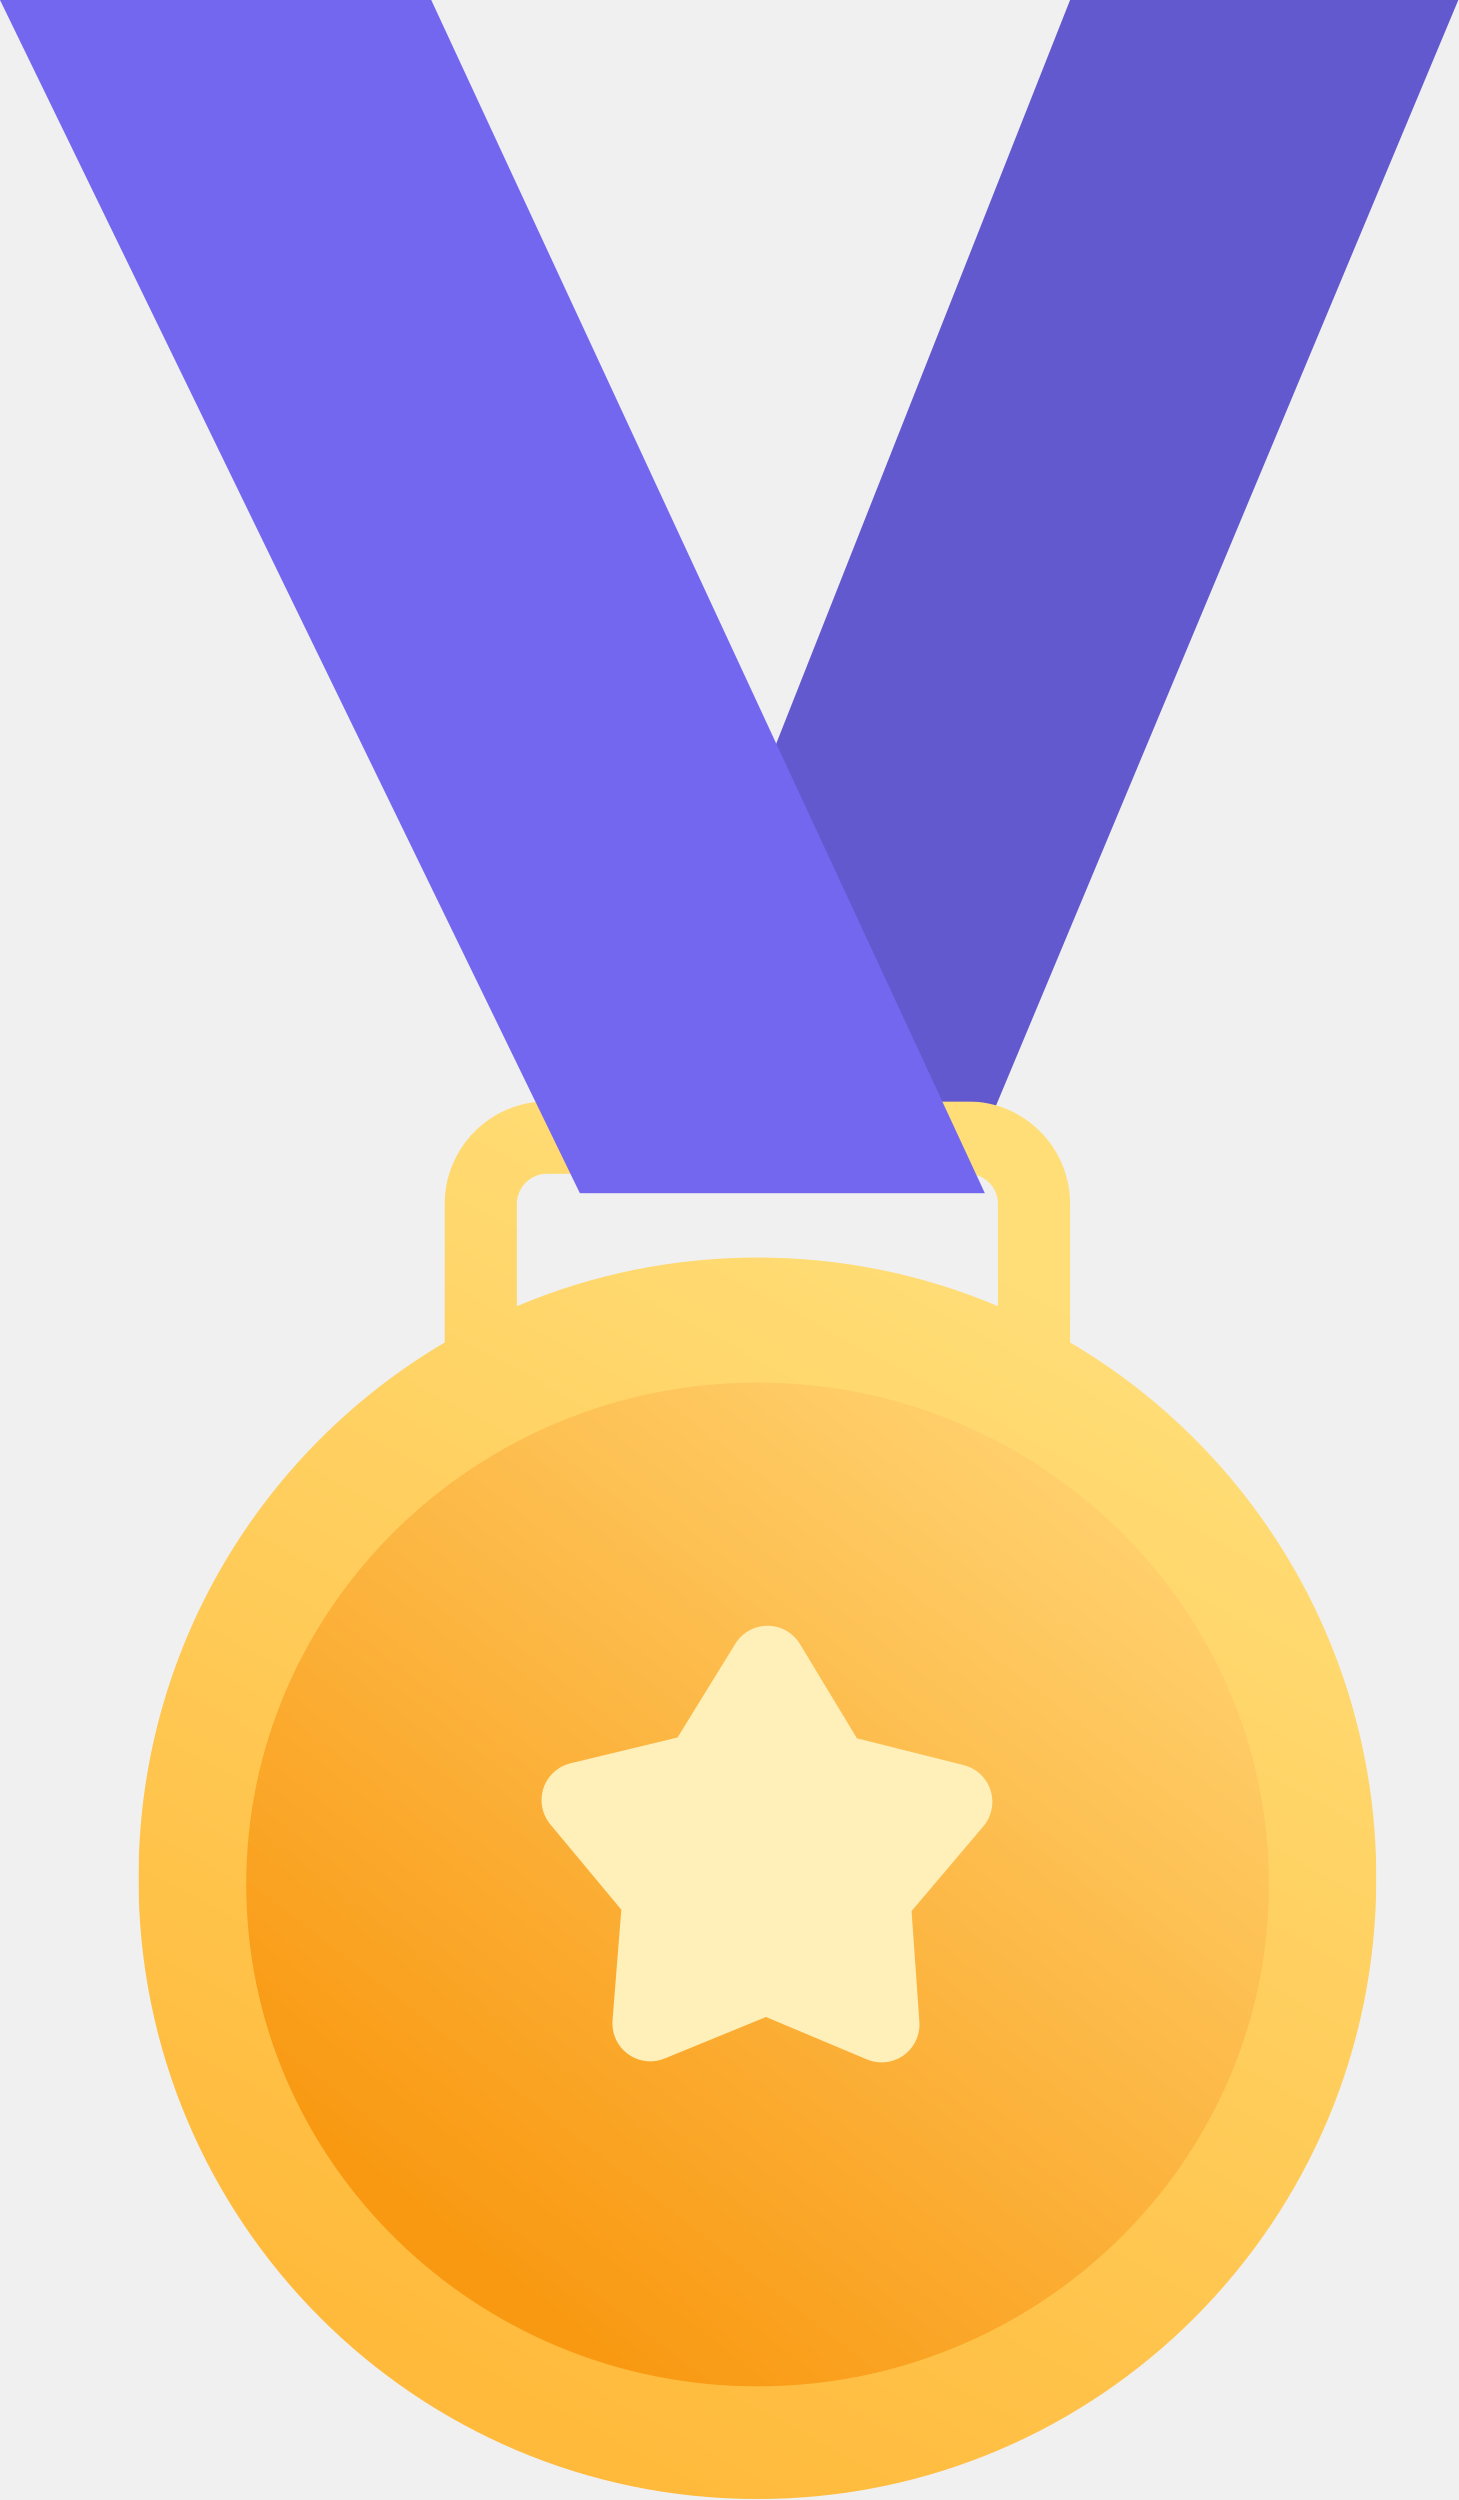
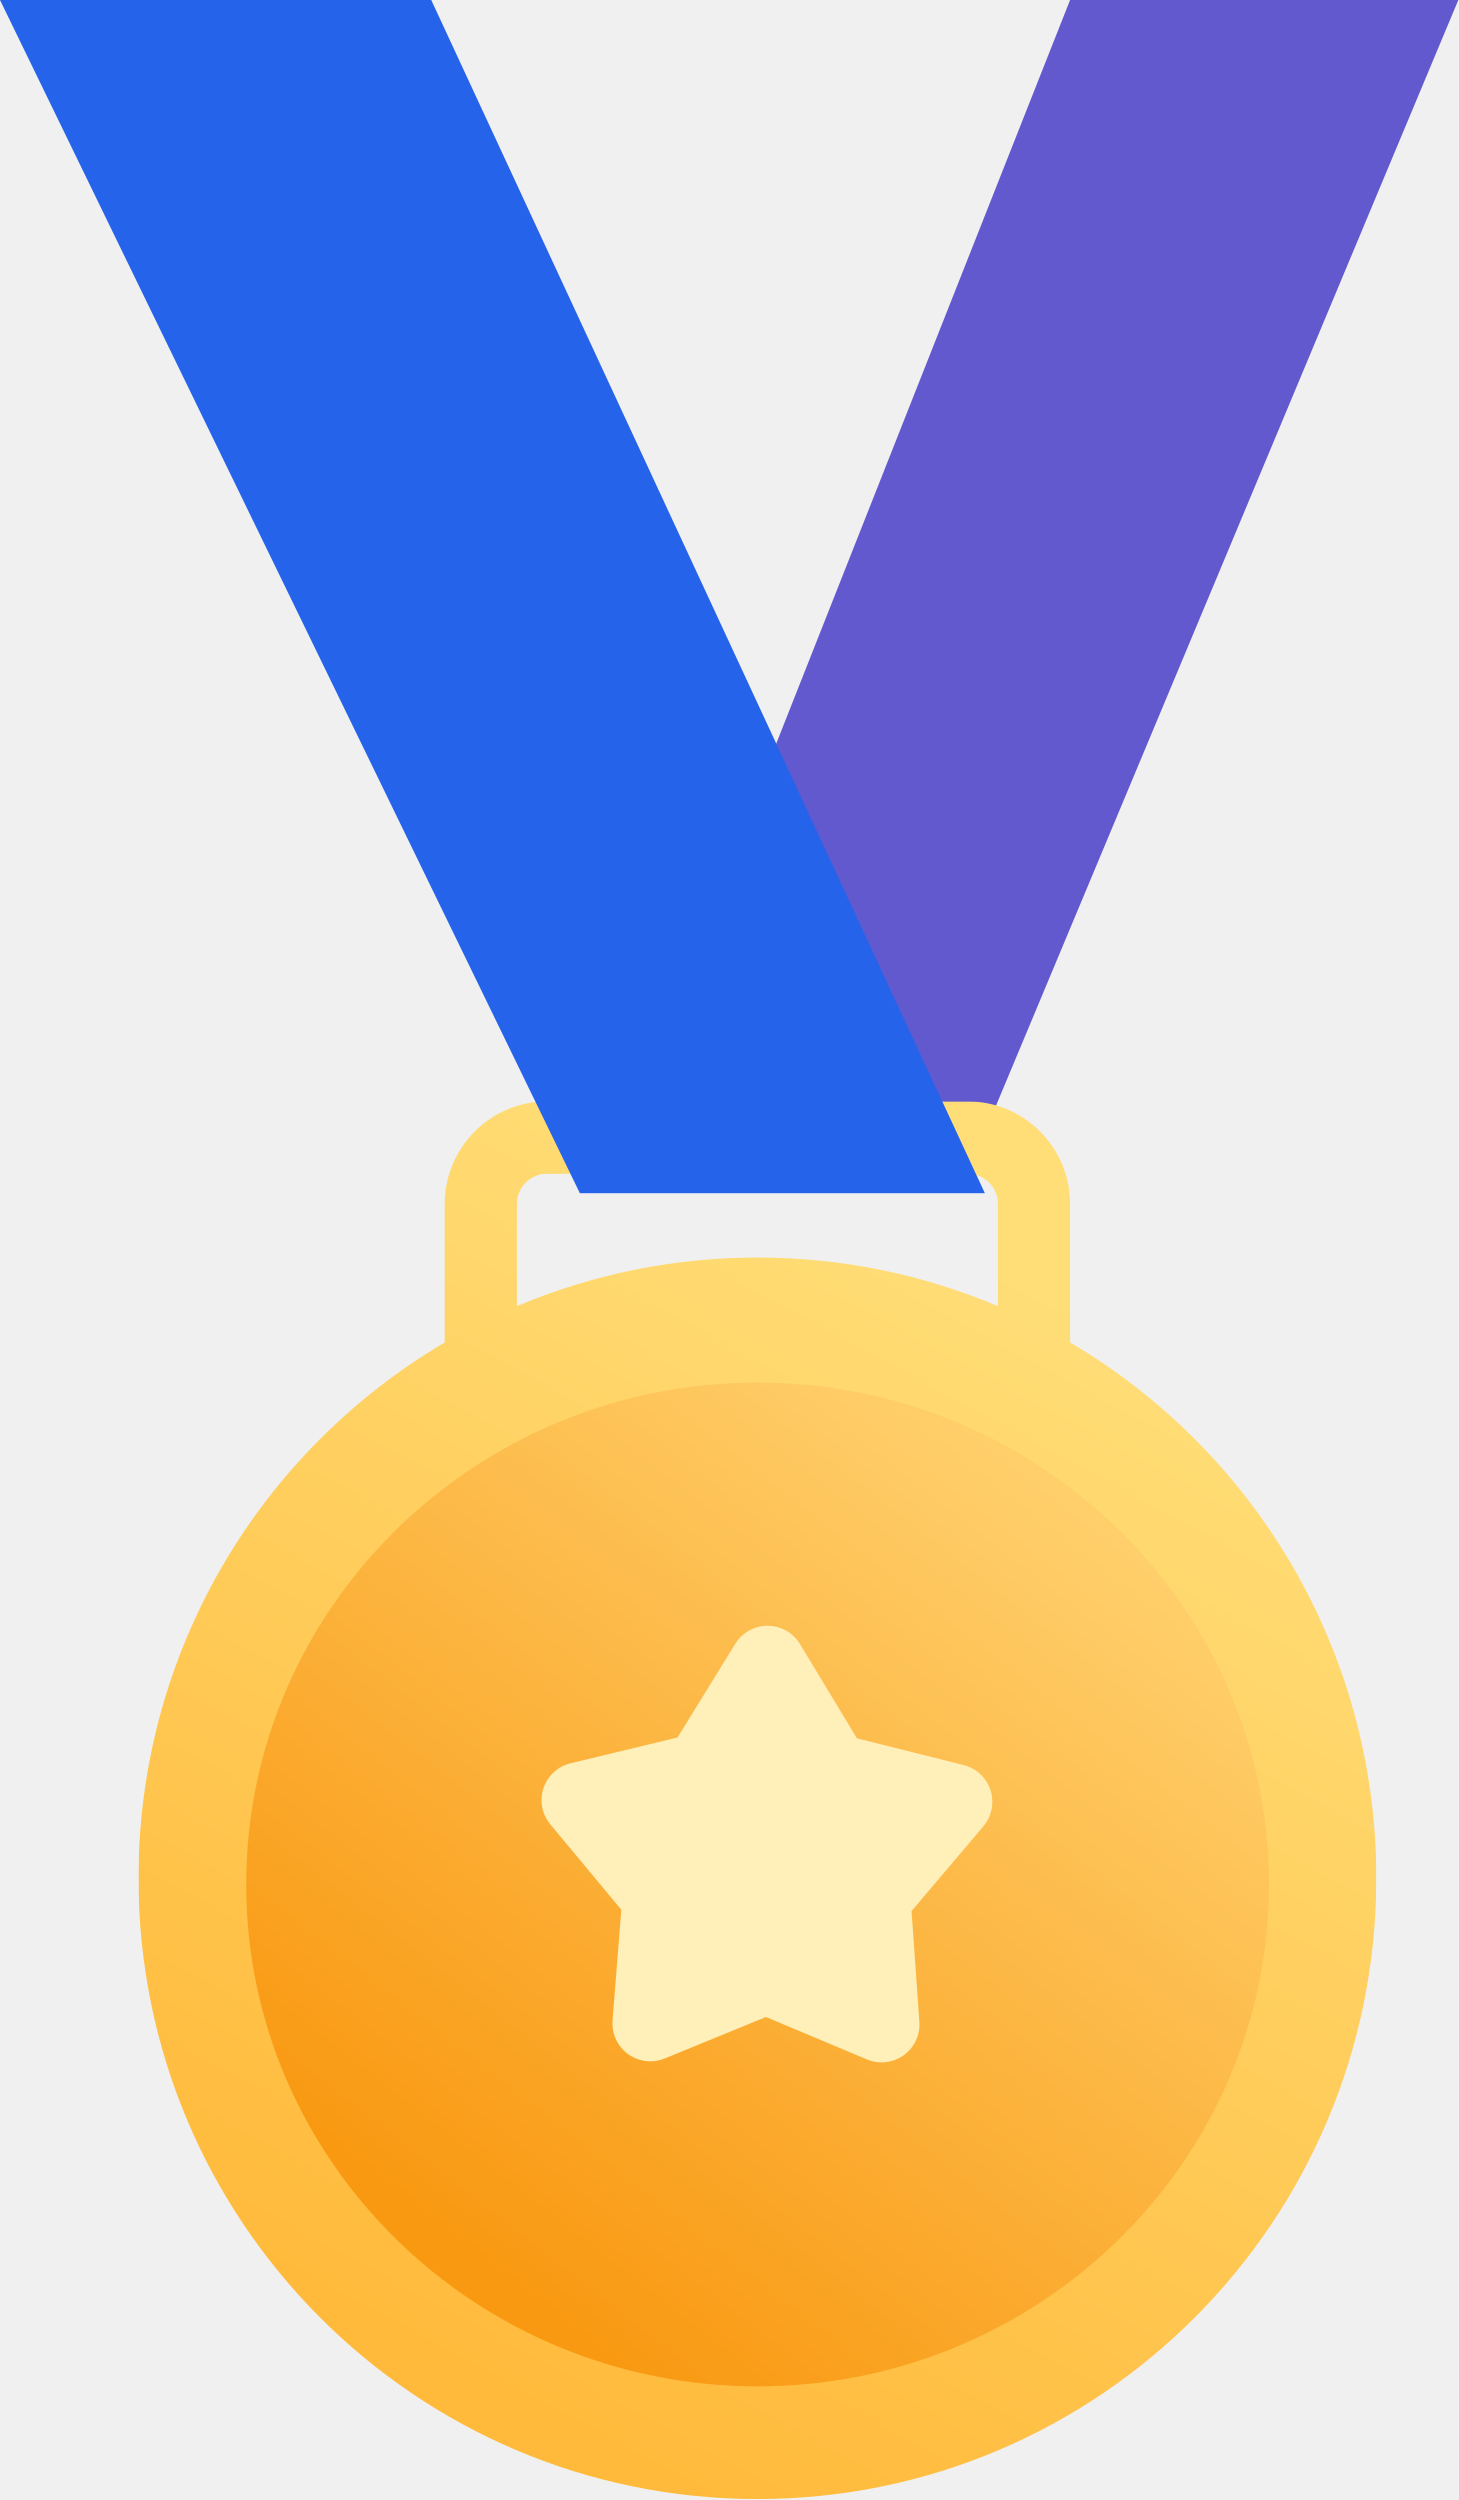
<svg xmlns="http://www.w3.org/2000/svg" xmlns:xlink="http://www.w3.org/1999/xlink" width="77px" height="132px" viewBox="0 0 77 132" version="1.1">
  <defs>
    <polygon id="path-1" points="0.312 0.155 65.67 0.155 65.67 73.949 0.312 73.949" />
    <linearGradient x1="74.194%" y1="12.412%" x2="34.456%" y2="95.336%" id="linearGradient-3">
      <stop stop-color="#FFDE78" offset="0%" />
      <stop stop-color="#FFBA3B" offset="100%" />
    </linearGradient>
    <linearGradient x1="84.444%" y1="12.871%" x2="24.603%" y2="88.537%" id="linearGradient-4">
      <stop stop-color="#FFD06D" offset="0%" />
      <stop stop-color="#F99912" offset="100%" />
    </linearGradient>
  </defs>
  <g id="⚙️-Symbols" stroke="none" stroke-width="1" fill="none" fill-rule="evenodd">
    <g id="28)-Widgets/1)-Advanced/Congratulations" transform="translate(-236, 0)">
      <g id="Badge" transform="translate(236, 0)">
        <polygon id="Fill-1" fill="#6359CF" points="56.5 0 32 62 51.075 62 77 0" />
        <g id="Group-4" transform="translate(7, 58)">
          <mask id="mask-2" fill="white">
            <use xlink:href="#path-1" />
          </mask>
          <g id="Clip-3" />
          <path d="M20.291,10.966 L20.291,5.568 C20.291,4.691 21.003,3.976 21.879,3.976 L44.103,3.976 C44.978,3.976 45.691,4.691 45.691,5.568 L45.691,10.966 C41.787,9.312 37.495,8.398 32.991,8.398 C28.487,8.398 24.195,9.312 20.291,10.966 M49.501,12.883 L49.501,5.568 C49.501,2.583 47.079,0.155 44.103,0.155 L21.879,0.155 C18.902,0.155 16.481,2.583 16.481,5.568 L16.481,12.883 C6.808,18.574 0.312,29.113 0.312,41.174 C0.312,59.275 14.943,73.949 32.991,73.949 C51.039,73.949 65.67,59.275 65.67,41.174 C65.67,29.113 59.175,18.574 49.501,12.883" id="Fill-2" fill="url(#linearGradient-3)" mask="url(#mask-2)" />
        </g>
        <path d="M40,126 C25.111,126 13,114.113 13,99.5 C13,84.887 25.111,73 40,73 C54.888,73 67,84.887 67,99.5 C67,114.113 54.888,126 40,126" id="Fill-5" fill="url(#linearGradient-4)" />
        <path d="M45.772,108.738 L40.443,106.497 L40.443,106.497 L35.094,108.689 C34.072,109.108 32.903,108.619 32.485,107.597 C32.366,107.307 32.317,106.993 32.341,106.68 L32.806,100.833 L32.806,100.833 L29.055,96.325 C28.349,95.476 28.464,94.214 29.314,93.508 C29.549,93.312 29.826,93.173 30.124,93.101 L35.774,91.739 L35.774,91.739 L38.825,86.79 C39.404,85.85 40.637,85.558 41.577,86.137 C41.848,86.304 42.075,86.533 42.239,86.806 L45.245,91.783 L45.245,91.783 L50.883,93.197 C51.955,93.466 52.605,94.552 52.337,95.624 C52.262,95.921 52.12,96.197 51.922,96.43 L48.131,100.904 L48.131,100.904 L48.543,106.755 C48.62,107.856 47.79,108.812 46.688,108.89 C46.375,108.912 46.061,108.86 45.772,108.738 Z" id="Fill-105" fill="#FFEFB9" />
-         <polygon id="Fill-116" fill="#7367F0" points="1.5262791e-13 0 22.769 0 52 63 30.617 63" />
+         <polygon id="Fill-116" fill="#2563EB" points="1.5262791e-13 0 22.769 0 52 63 30.617 63" />
      </g>
    </g>
  </g>
</svg>
